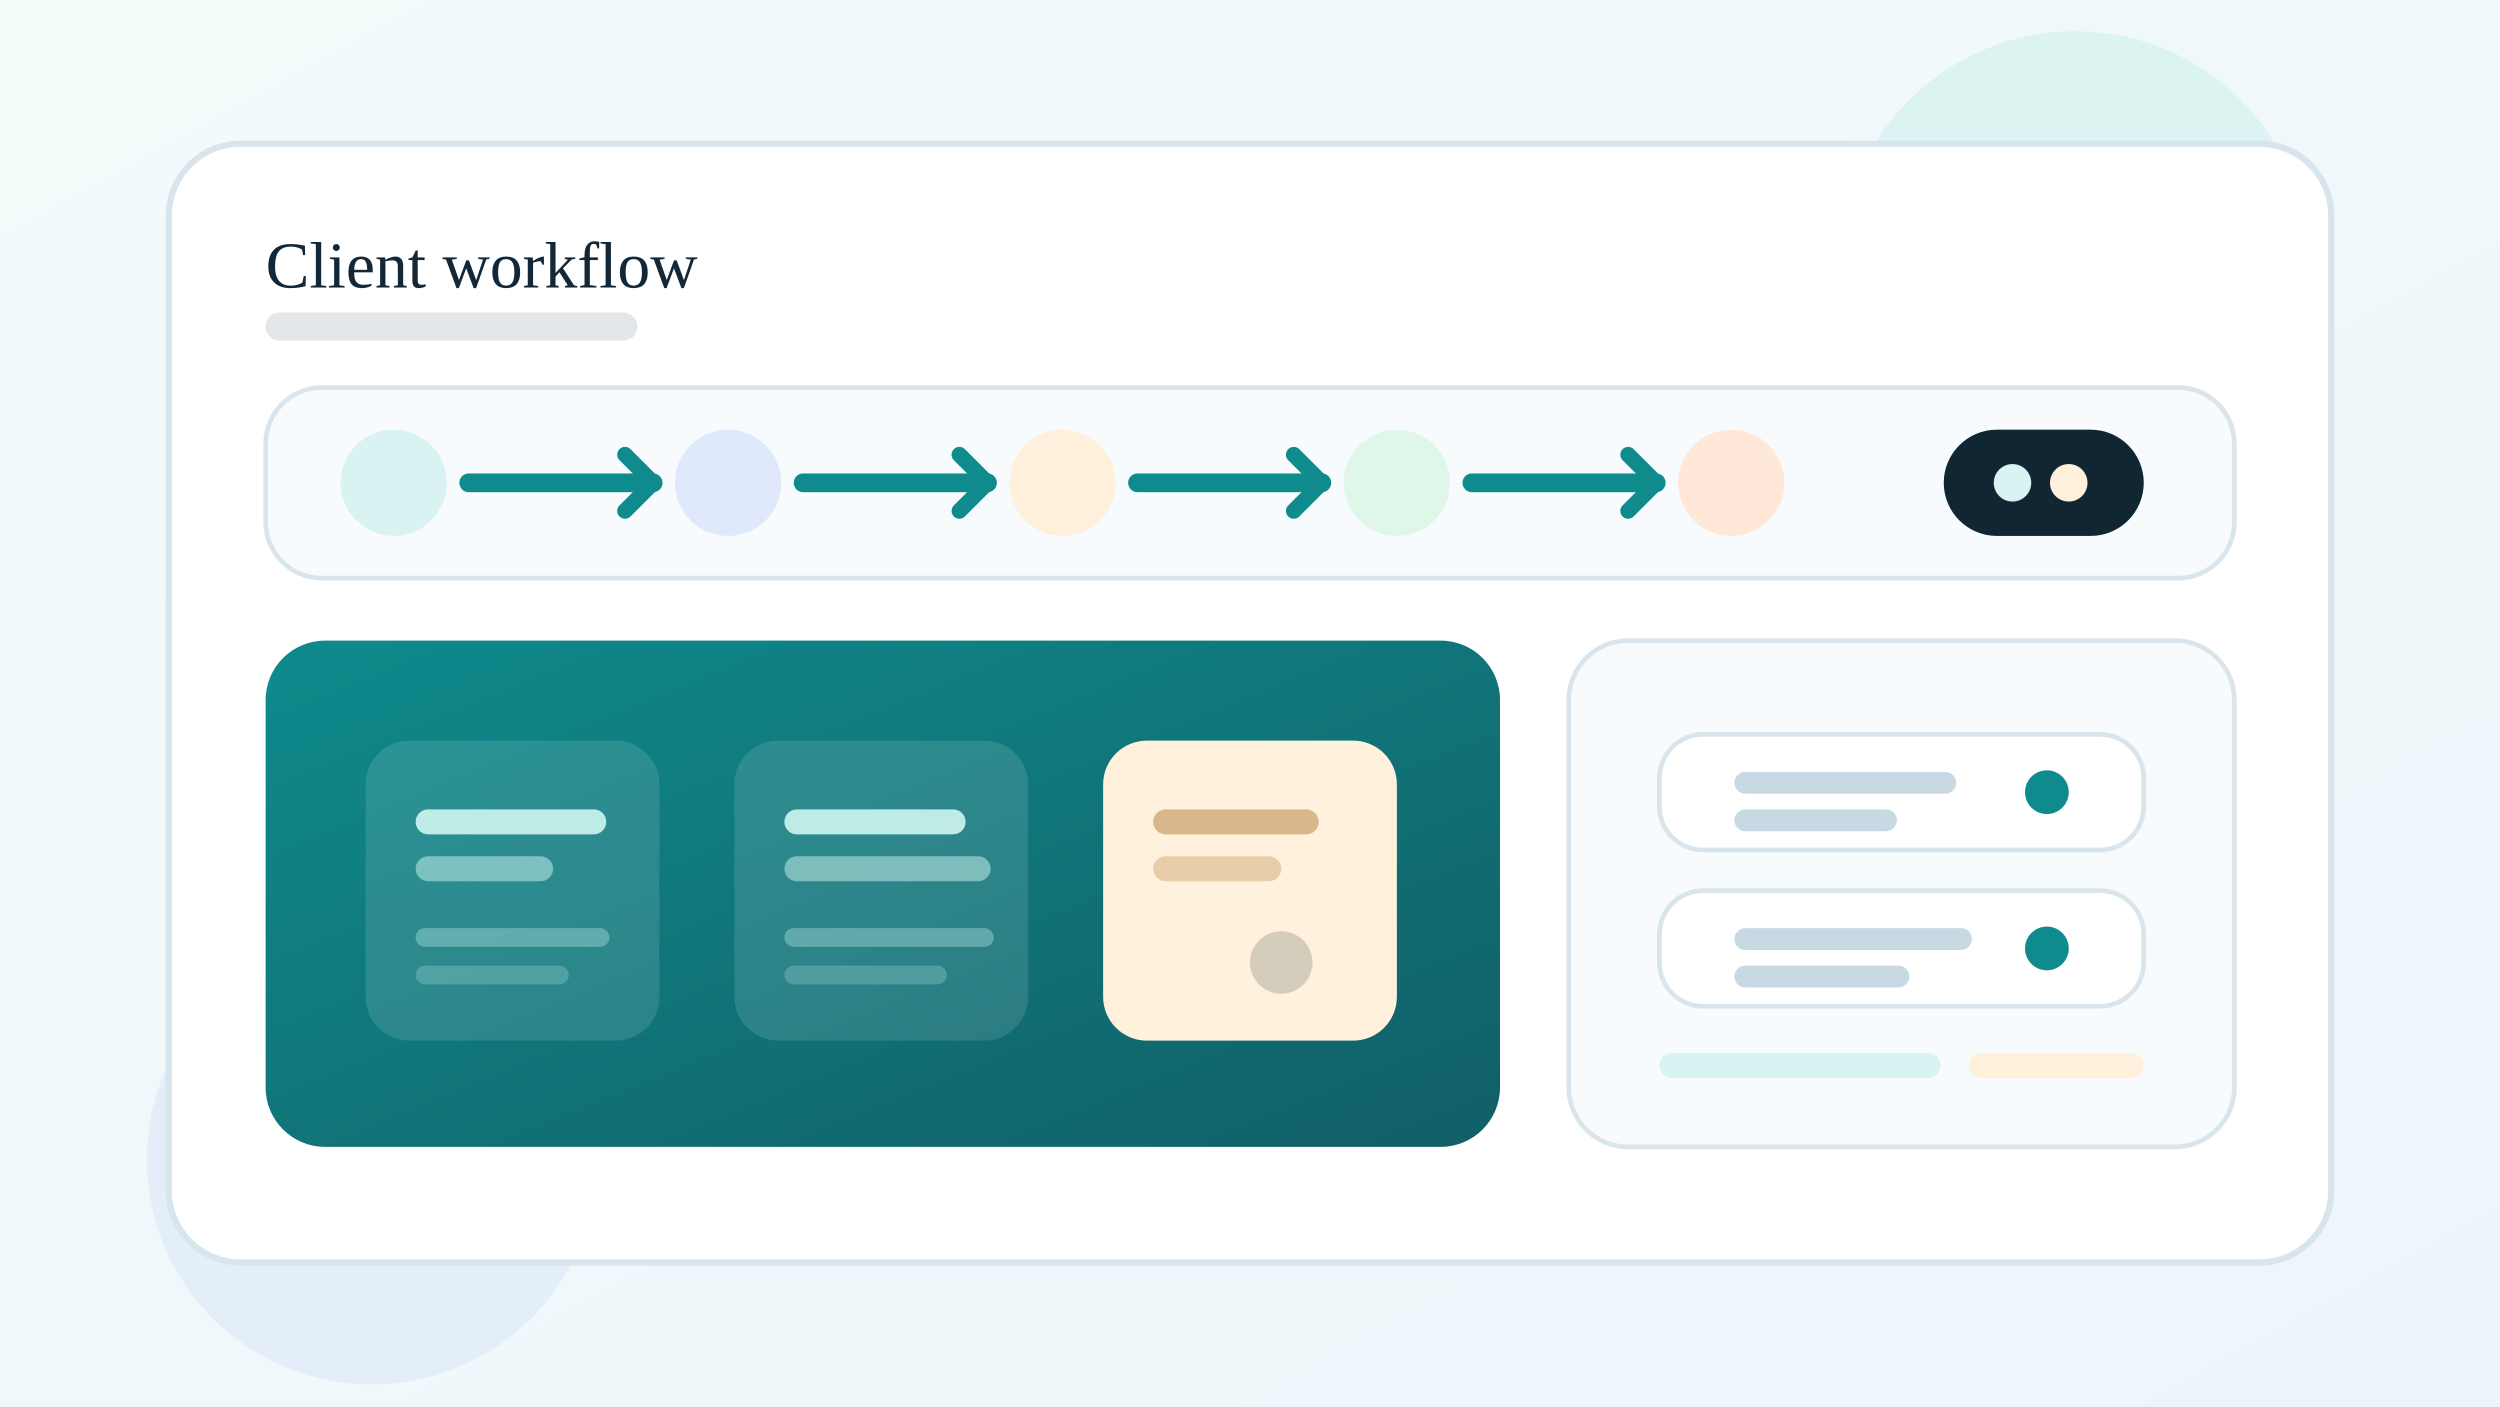
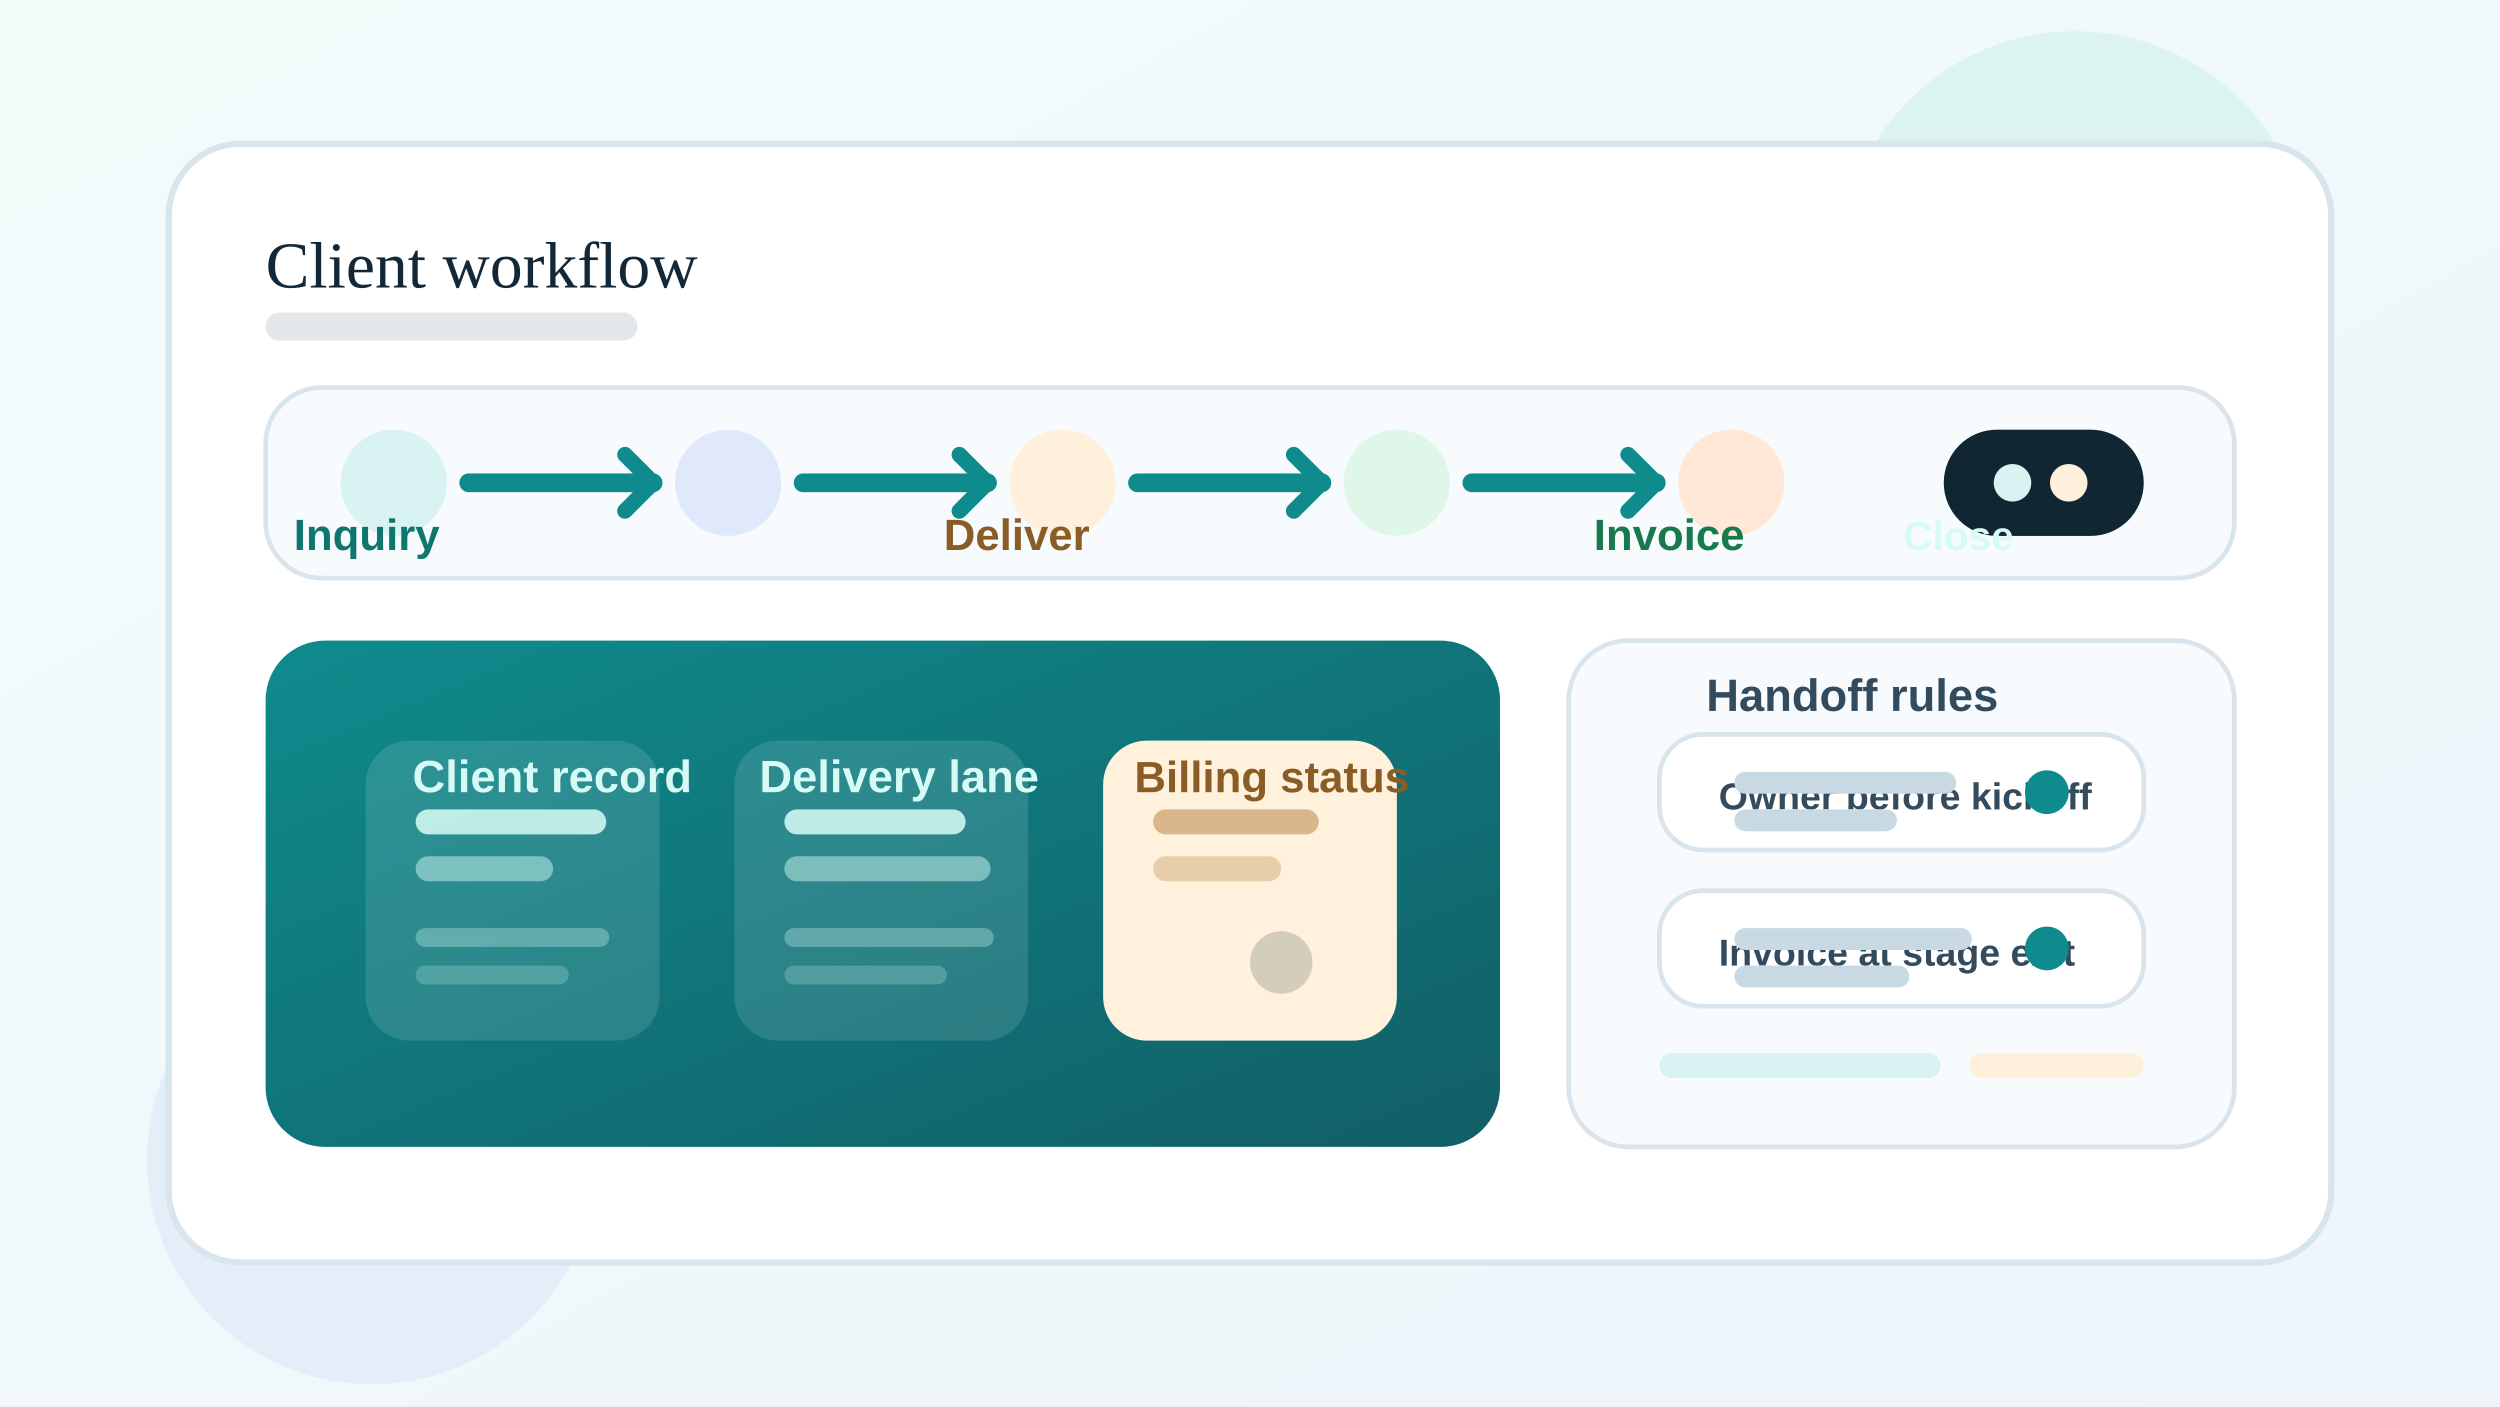
<svg xmlns="http://www.w3.org/2000/svg" viewBox="0 0 1600 900" role="img" aria-labelledby="title desc">
  <defs>
    <linearGradient id="workflow-bg" x1="0%" y1="0%" x2="100%" y2="100%">
      <stop offset="0%" stop-color="#f4fbfb" />
      <stop offset="100%" stop-color="#edf5fb" />
    </linearGradient>
    <linearGradient id="workflow-panel" x1="0%" y1="0%" x2="100%" y2="100%">
      <stop offset="0%" stop-color="#0f8b8d" />
      <stop offset="100%" stop-color="#115e66" />
    </linearGradient>
  </defs>
  <rect width="1600" height="900" fill="url(#workflow-bg)" />
  <circle cx="1328" cy="170" r="150" fill="#dcf4f1" />
  <circle cx="238" cy="742" r="144" fill="#e4eef9" />
  <rect x="108" y="92" width="1384" height="716" rx="46" fill="#ffffff" stroke="#d9e5ec" stroke-width="4" />
  <text x="170" y="184" font-family="Georgia, 'Times New Roman', serif" font-size="42" fill="#122838">Client workflow</text>
  <rect x="170" y="200" width="238" height="18" rx="9" fill="#173042" opacity=".12" />
  <rect x="170" y="248" width="1260" height="122" rx="36" fill="#f8fbfd" stroke="#d9e5ec" stroke-width="3" />
  <path d="M300 309h118m96 0h118m96 0h118m96 0h118" stroke="#0f8b8d" stroke-width="12" stroke-linecap="round" />
  <path d="M418 309l-18-18m18 18l-18 18M632 309l-18-18m18 18l-18 18M846 309l-18-18m18 18l-18 18M1060 309l-18-18m18 18l-18 18" stroke="#0f8b8d" stroke-width="10" stroke-linecap="round" stroke-linejoin="round" />
  <circle cx="252" cy="309" r="34" fill="#d8f3f1" />
  <circle cx="466" cy="309" r="34" fill="#dfe9fb" />
  <circle cx="680" cy="309" r="34" fill="#fff0db" />
  <circle cx="894" cy="309" r="34" fill="#dff7e8" />
  <circle cx="1108" cy="309" r="34" fill="#ffe8d7" />
  <rect x="1244" y="275" width="128" height="68" rx="34" fill="#102633" />
  <circle cx="1288" cy="309" r="12" fill="#d8f3f1" />
  <circle cx="1324" cy="309" r="12" fill="#fff0db" />
+   <text x="188" y="352" font-family="Arial, sans-serif" font-size="28" font-weight="700" fill="#0f766e">Inquiry</text>
+   <text x="604" y="352" font-family="Arial, sans-serif" font-size="28" font-weight="700" fill="#8a5d27">Deliver</text>
+   <text x="1020" y="352" font-family="Arial, sans-serif" font-size="28" font-weight="700" fill="#18794e">Invoice</text>
+   <text x="1218" y="352" font-family="Arial, sans-serif" font-size="26" font-weight="700" fill="#d6faf5">Close</text>
  <rect x="170" y="410" width="790" height="324" rx="38" fill="url(#workflow-panel)" />
  <rect x="234" y="474" width="188" height="192" rx="28" fill="#ffffff" opacity=".12" />
  <rect x="470" y="474" width="188" height="192" rx="28" fill="#ffffff" opacity=".12" />
  <rect x="706" y="474" width="188" height="192" rx="28" fill="#fff1db" />
+   <text x="264" y="507" font-family="Arial, sans-serif" font-size="29" font-weight="700" fill="#d6faf5">Client record</text>
+   <text x="486" y="507" font-family="Arial, sans-serif" font-size="29" font-weight="700" fill="#d6faf5">Delivery lane</text>
+   <text x="726" y="507" font-family="Arial, sans-serif" font-size="28" font-weight="700" fill="#8a5d27">Billing status</text>
  <rect x="266" y="518" width="122" height="16" rx="8" fill="#d6faf5" opacity=".86" />
  <rect x="266" y="548" width="88" height="16" rx="8" fill="#d6faf5" opacity=".48" />
  <rect x="266" y="594" width="124" height="12" rx="6" fill="#d6faf5" opacity=".32" />
  <rect x="266" y="618" width="98" height="12" rx="6" fill="#d6faf5" opacity=".22" />
  <rect x="502" y="518" width="116" height="16" rx="8" fill="#d6faf5" opacity=".86" />
  <rect x="502" y="548" width="132" height="16" rx="8" fill="#d6faf5" opacity=".48" />
  <rect x="502" y="594" width="134" height="12" rx="6" fill="#d6faf5" opacity=".32" />
  <rect x="502" y="618" width="104" height="12" rx="6" fill="#d6faf5" opacity=".22" />
  <rect x="738" y="518" width="106" height="16" rx="8" fill="#b8823f" opacity=".52" />
  <rect x="738" y="548" width="82" height="16" rx="8" fill="#b8823f" opacity=".32" />
  <circle cx="820" cy="616" r="20" fill="#102633" opacity=".18" />
  <rect x="1004" y="410" width="426" height="324" rx="38" fill="#f8fbfd" stroke="#d9e5ec" stroke-width="3" />
  <rect x="1062" y="470" width="310" height="74" rx="28" fill="#ffffff" stroke="#d9e5ec" stroke-width="3" />
  <rect x="1062" y="570" width="310" height="74" rx="28" fill="#ffffff" stroke="#d9e5ec" stroke-width="3" />
+   <text x="1092" y="455" font-family="Arial, sans-serif" font-size="29" font-weight="700" fill="#334b5c">Handoff rules</text>
+   <text x="1100" y="518" font-family="Arial, sans-serif" font-size="24" font-weight="700" fill="#334b5c">Owner before kickoff</text>
+   <text x="1100" y="618" font-family="Arial, sans-serif" font-size="24" font-weight="700" fill="#334b5c">Invoice at stage exit</text>
  <circle cx="1310" cy="507" r="14" fill="#0f8b8d" />
  <circle cx="1310" cy="607" r="14" fill="#0f8b8d" />
  <rect x="1110" y="494" width="142" height="14" rx="7" fill="#c9d9e4" />
  <rect x="1110" y="518" width="104" height="14" rx="7" fill="#c9d9e4" />
  <rect x="1110" y="594" width="152" height="14" rx="7" fill="#c9d9e4" />
  <rect x="1110" y="618" width="112" height="14" rx="7" fill="#c9d9e4" />
  <rect x="1062" y="674" width="180" height="16" rx="8" fill="#d8f3f1" />
  <rect x="1260" y="674" width="112" height="16" rx="8" fill="#fff0db" />
</svg>
